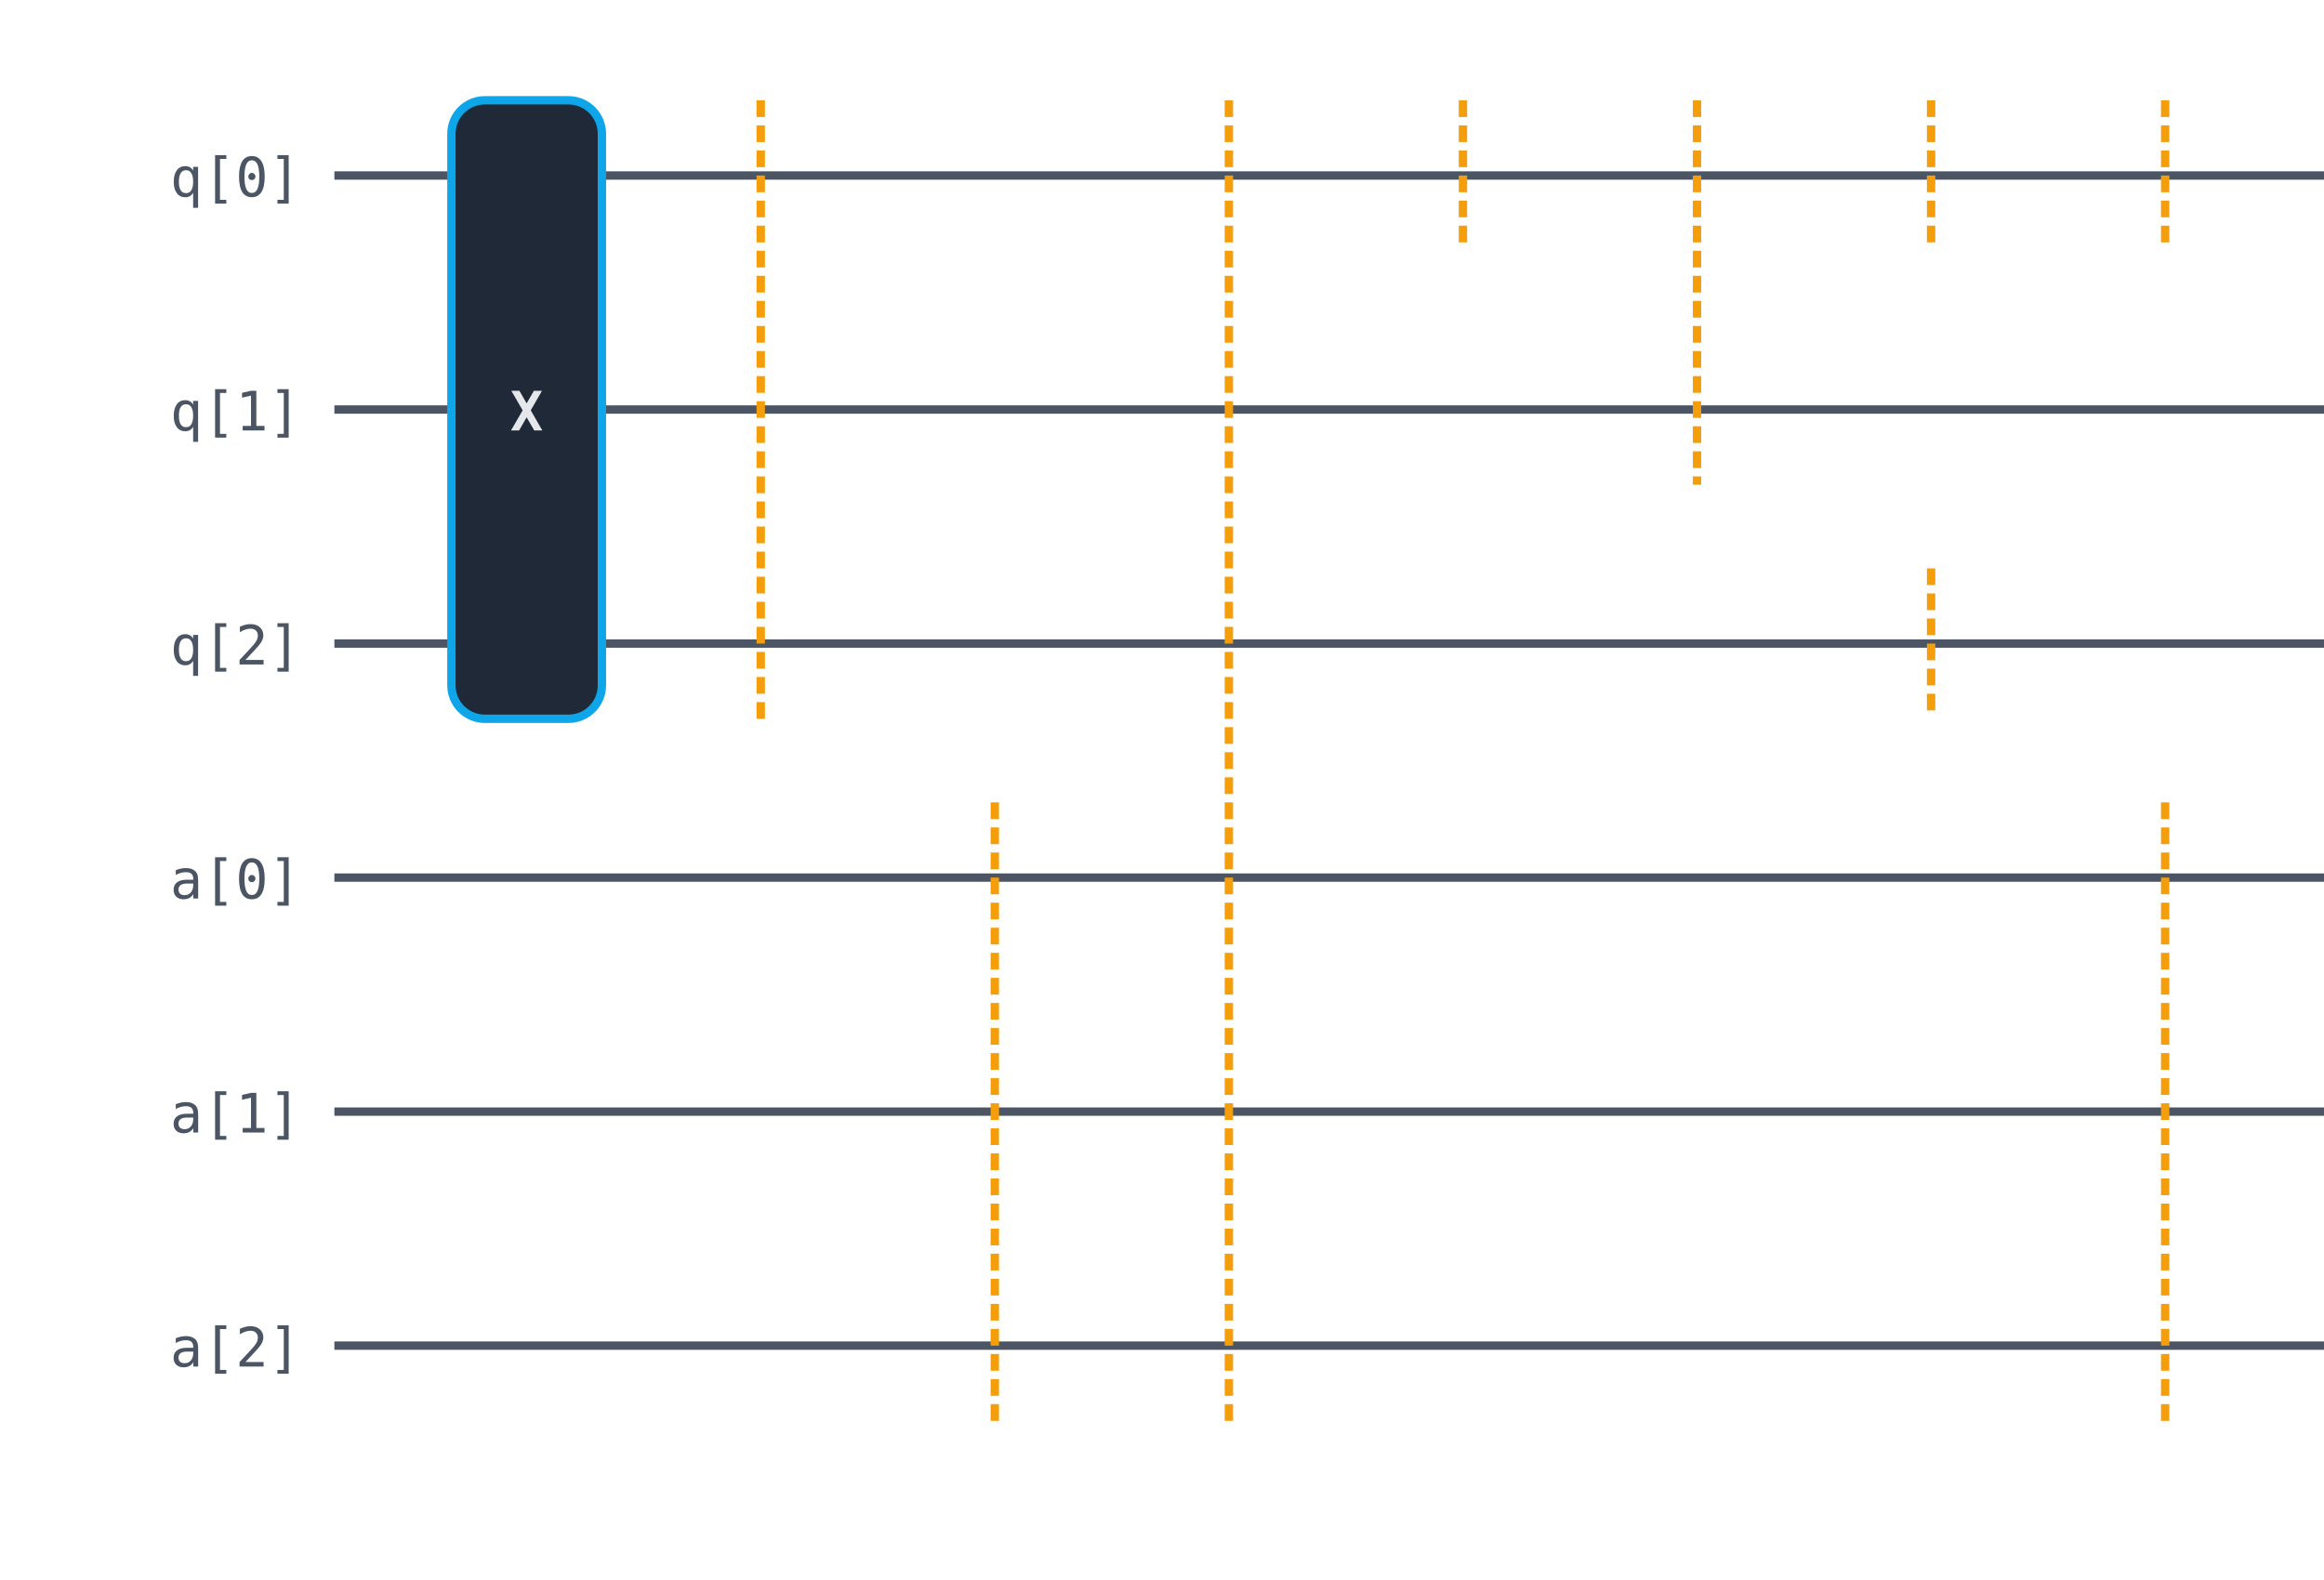
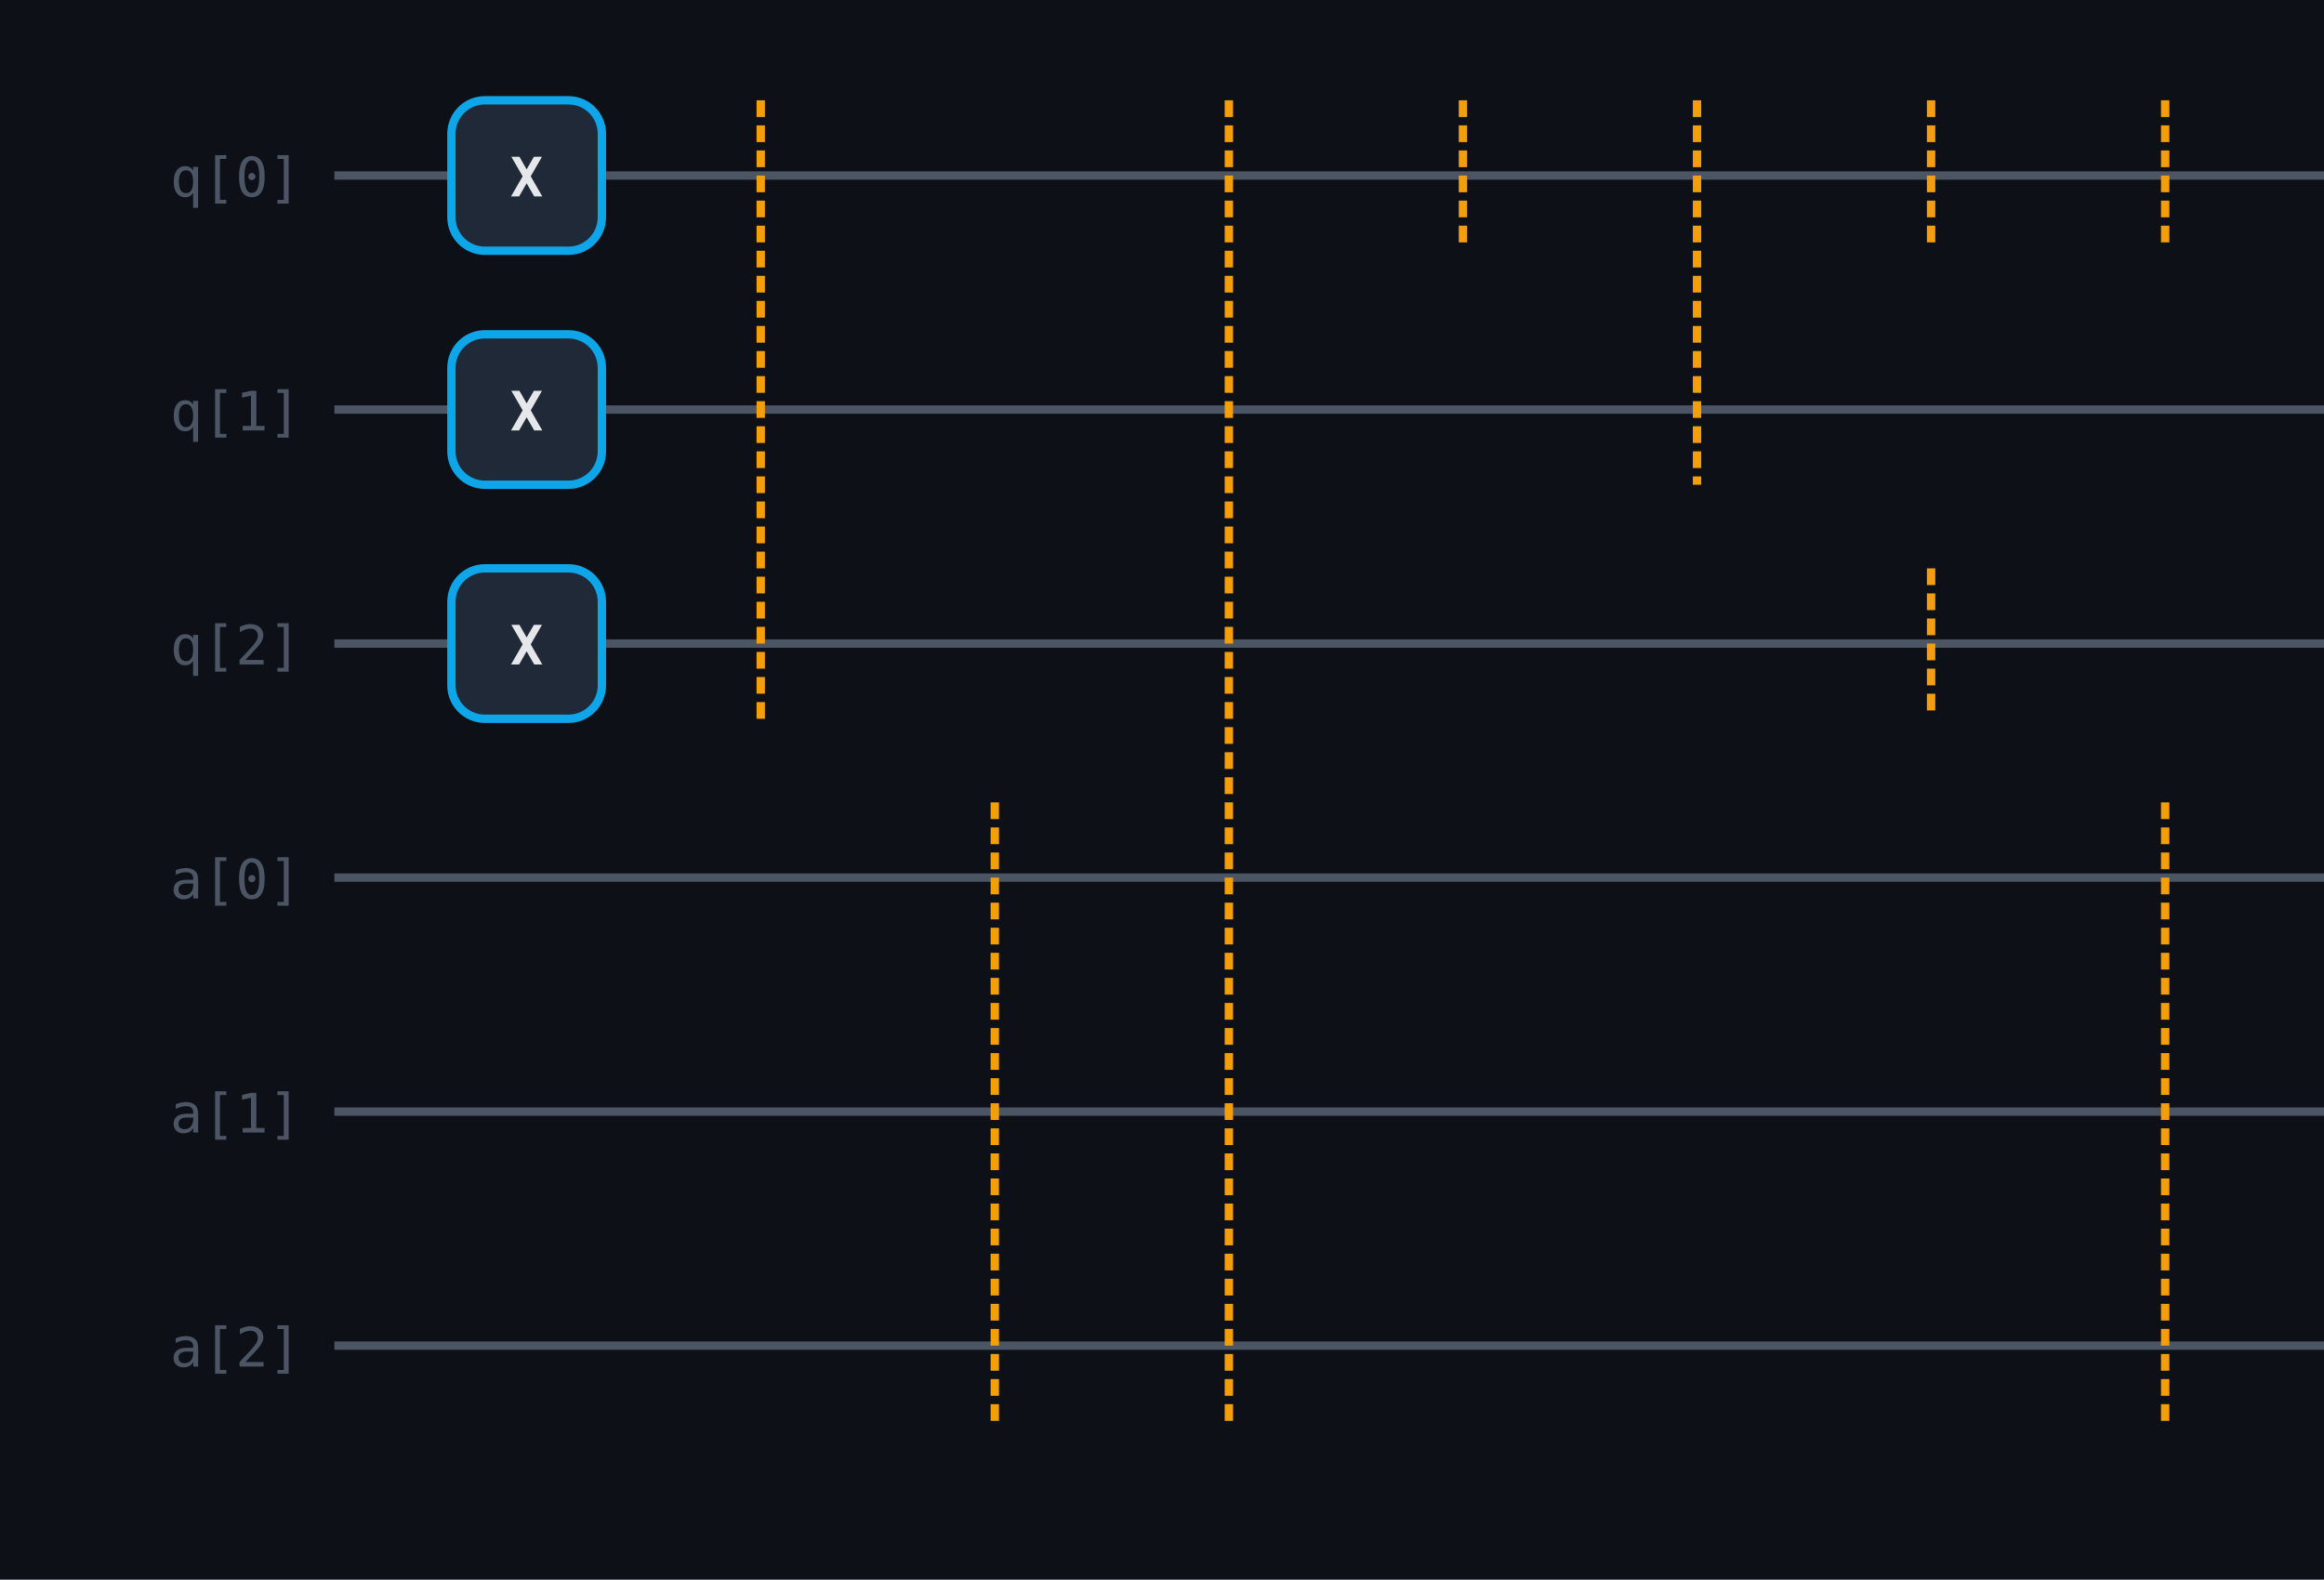
<svg xmlns="http://www.w3.org/2000/svg" viewBox="0 0 556 378" width="556" height="378">
+   <rect x="0" y="0" width="556" height="378" fill="#0d1117" />
  <style>.gate-label { font-family: ui-monospace, monospace; font-size: 13px; font-weight: 600; }.wire-label { font-family: ui-monospace, monospace; font-size: 13px; font-weight: 500; }</style>
  <line x1="80" y1="42" x2="556" y2="42" stroke="#4b5563" stroke-width="2" />
  <text x="72" y="47" text-anchor="end" fill="#4b5563" class="wire-label">q[0]</text>
  <line x1="80" y1="98" x2="556" y2="98" stroke="#4b5563" stroke-width="2" />
  <text x="72" y="103" text-anchor="end" fill="#4b5563" class="wire-label">q[1]</text>
  <line x1="80" y1="154" x2="556" y2="154" stroke="#4b5563" stroke-width="2" />
  <text x="72" y="159" text-anchor="end" fill="#4b5563" class="wire-label">q[2]</text>
  <line x1="80" y1="210" x2="556" y2="210" stroke="#4b5563" stroke-width="2" />
  <text x="72" y="215" text-anchor="end" fill="#4b5563" class="wire-label">a[0]</text>
  <line x1="80" y1="266" x2="556" y2="266" stroke="#4b5563" stroke-width="2" />
  <text x="72" y="271" text-anchor="end" fill="#4b5563" class="wire-label">a[1]</text>
  <line x1="80" y1="322" x2="556" y2="322" stroke="#4b5563" stroke-width="2" />
  <text x="72" y="327" text-anchor="end" fill="#4b5563" class="wire-label">a[2]</text>
-   <rect x="108" y="24" width="36" height="148" rx="8" fill="#1f2937" stroke="#0ea5e9" stroke-width="2" />
+   <rect x="108" y="24" width="36" height="36" rx="8" fill="#1f2937" stroke="#0ea5e9" stroke-width="2" />
+   <text x="126" y="47" text-anchor="middle" fill="#e5e7eb" class="gate-label">X</text>
+   <rect x="108" y="80" width="36" height="36" rx="8" fill="#1f2937" stroke="#0ea5e9" stroke-width="2" />
  <text x="126" y="103" text-anchor="middle" fill="#e5e7eb" class="gate-label">X</text>
+   <rect x="108" y="136" width="36" height="36" rx="8" fill="#1f2937" stroke="#0ea5e9" stroke-width="2" />
+   <text x="126" y="159" text-anchor="middle" fill="#e5e7eb" class="gate-label">X</text>
  <line x1="182" y1="24" x2="182" y2="172" stroke="#f59e0b" stroke-width="2" stroke-dasharray="4 2" />
  <line x1="238" y1="192" x2="238" y2="340" stroke="#f59e0b" stroke-width="2" stroke-dasharray="4 2" />
  <line x1="294" y1="24" x2="294" y2="340" stroke="#f59e0b" stroke-width="2" stroke-dasharray="4 2" />
  <line x1="350" y1="24" x2="350" y2="60" stroke="#f59e0b" stroke-width="2" stroke-dasharray="4 2" />
  <line x1="406" y1="24" x2="406" y2="116" stroke="#f59e0b" stroke-width="2" stroke-dasharray="4 2" />
  <line x1="462" y1="24" x2="462" y2="60" stroke="#f59e0b" stroke-width="2" stroke-dasharray="4 2" />
  <line x1="462" y1="136" x2="462" y2="172" stroke="#f59e0b" stroke-width="2" stroke-dasharray="4 2" />
  <line x1="518" y1="24" x2="518" y2="60" stroke="#f59e0b" stroke-width="2" stroke-dasharray="4 2" />
  <line x1="518" y1="192" x2="518" y2="340" stroke="#f59e0b" stroke-width="2" stroke-dasharray="4 2" />
</svg>
